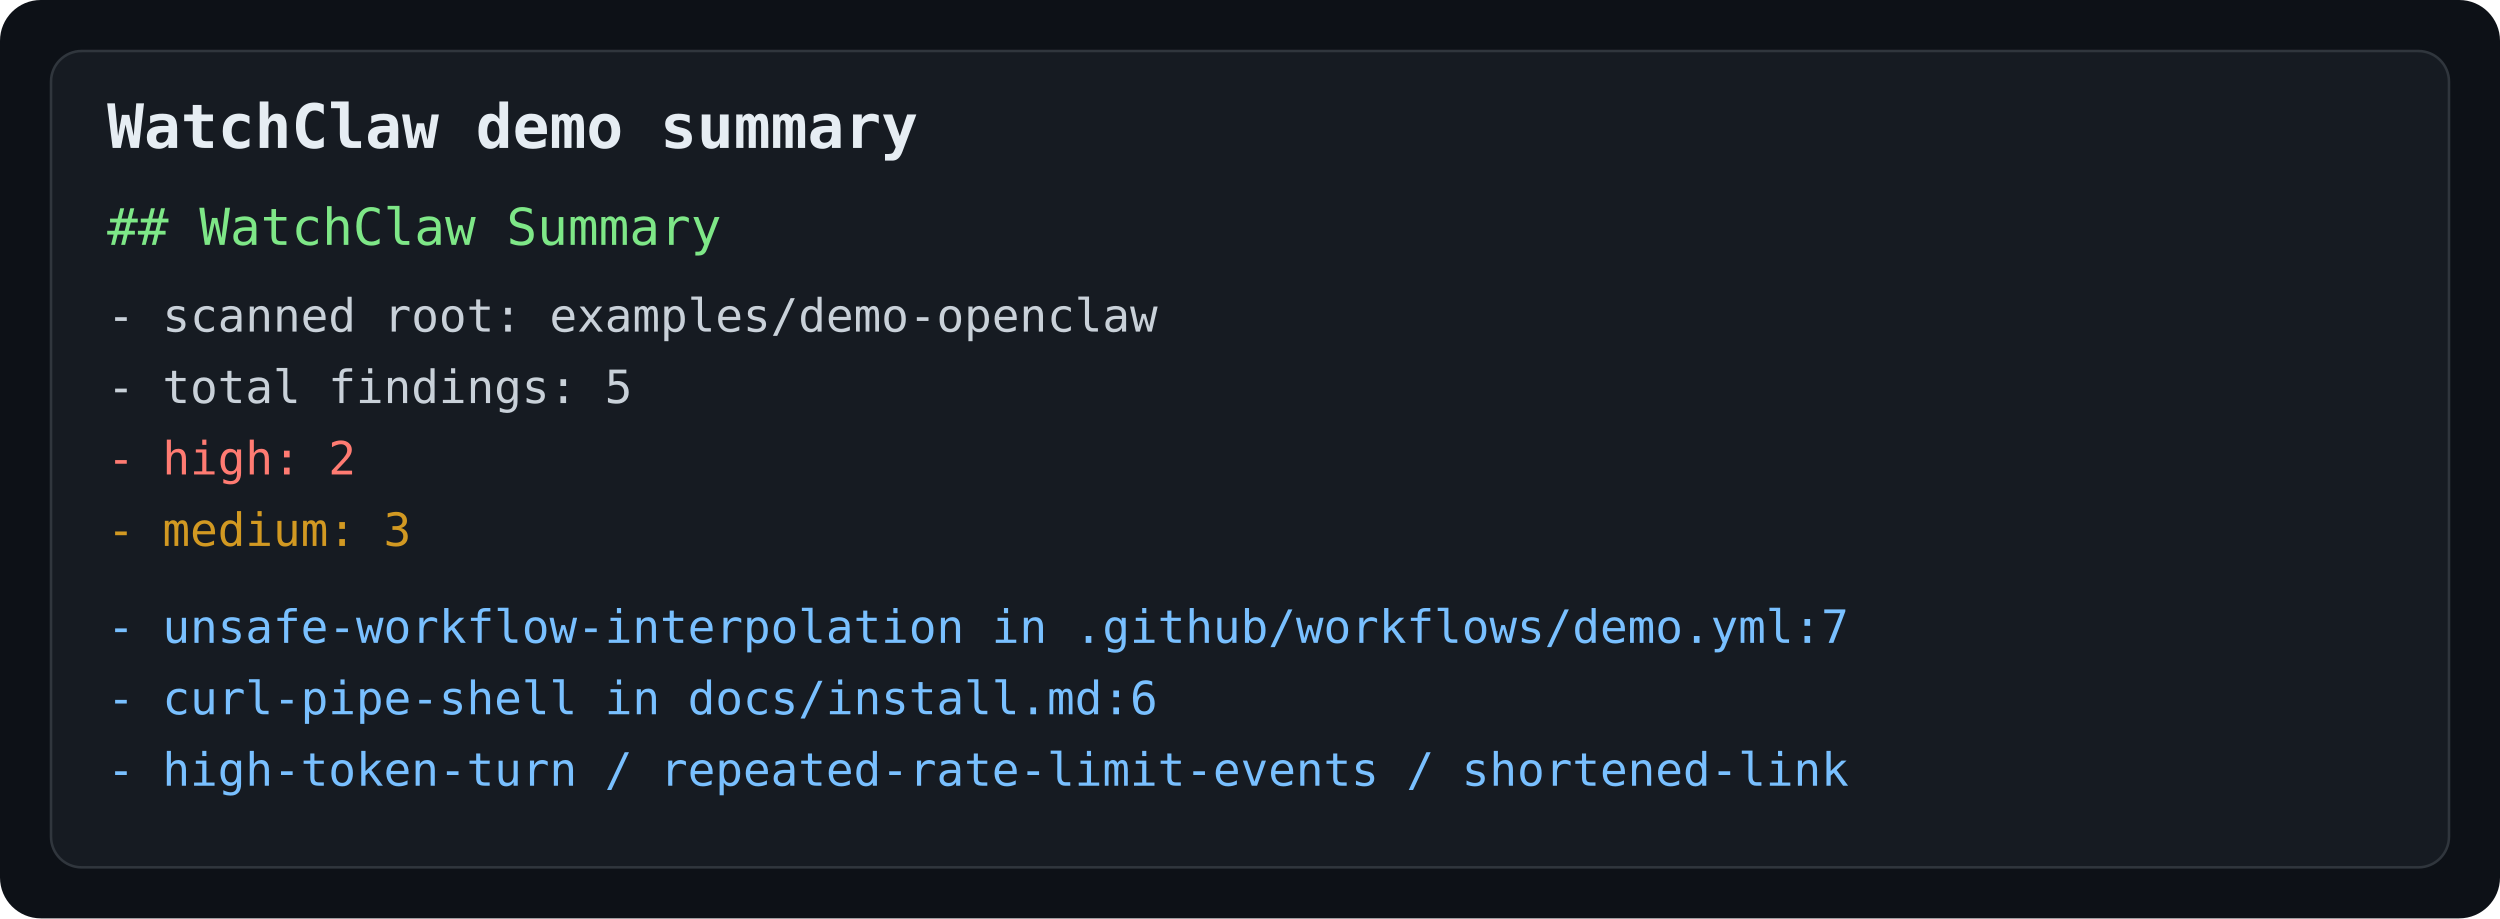
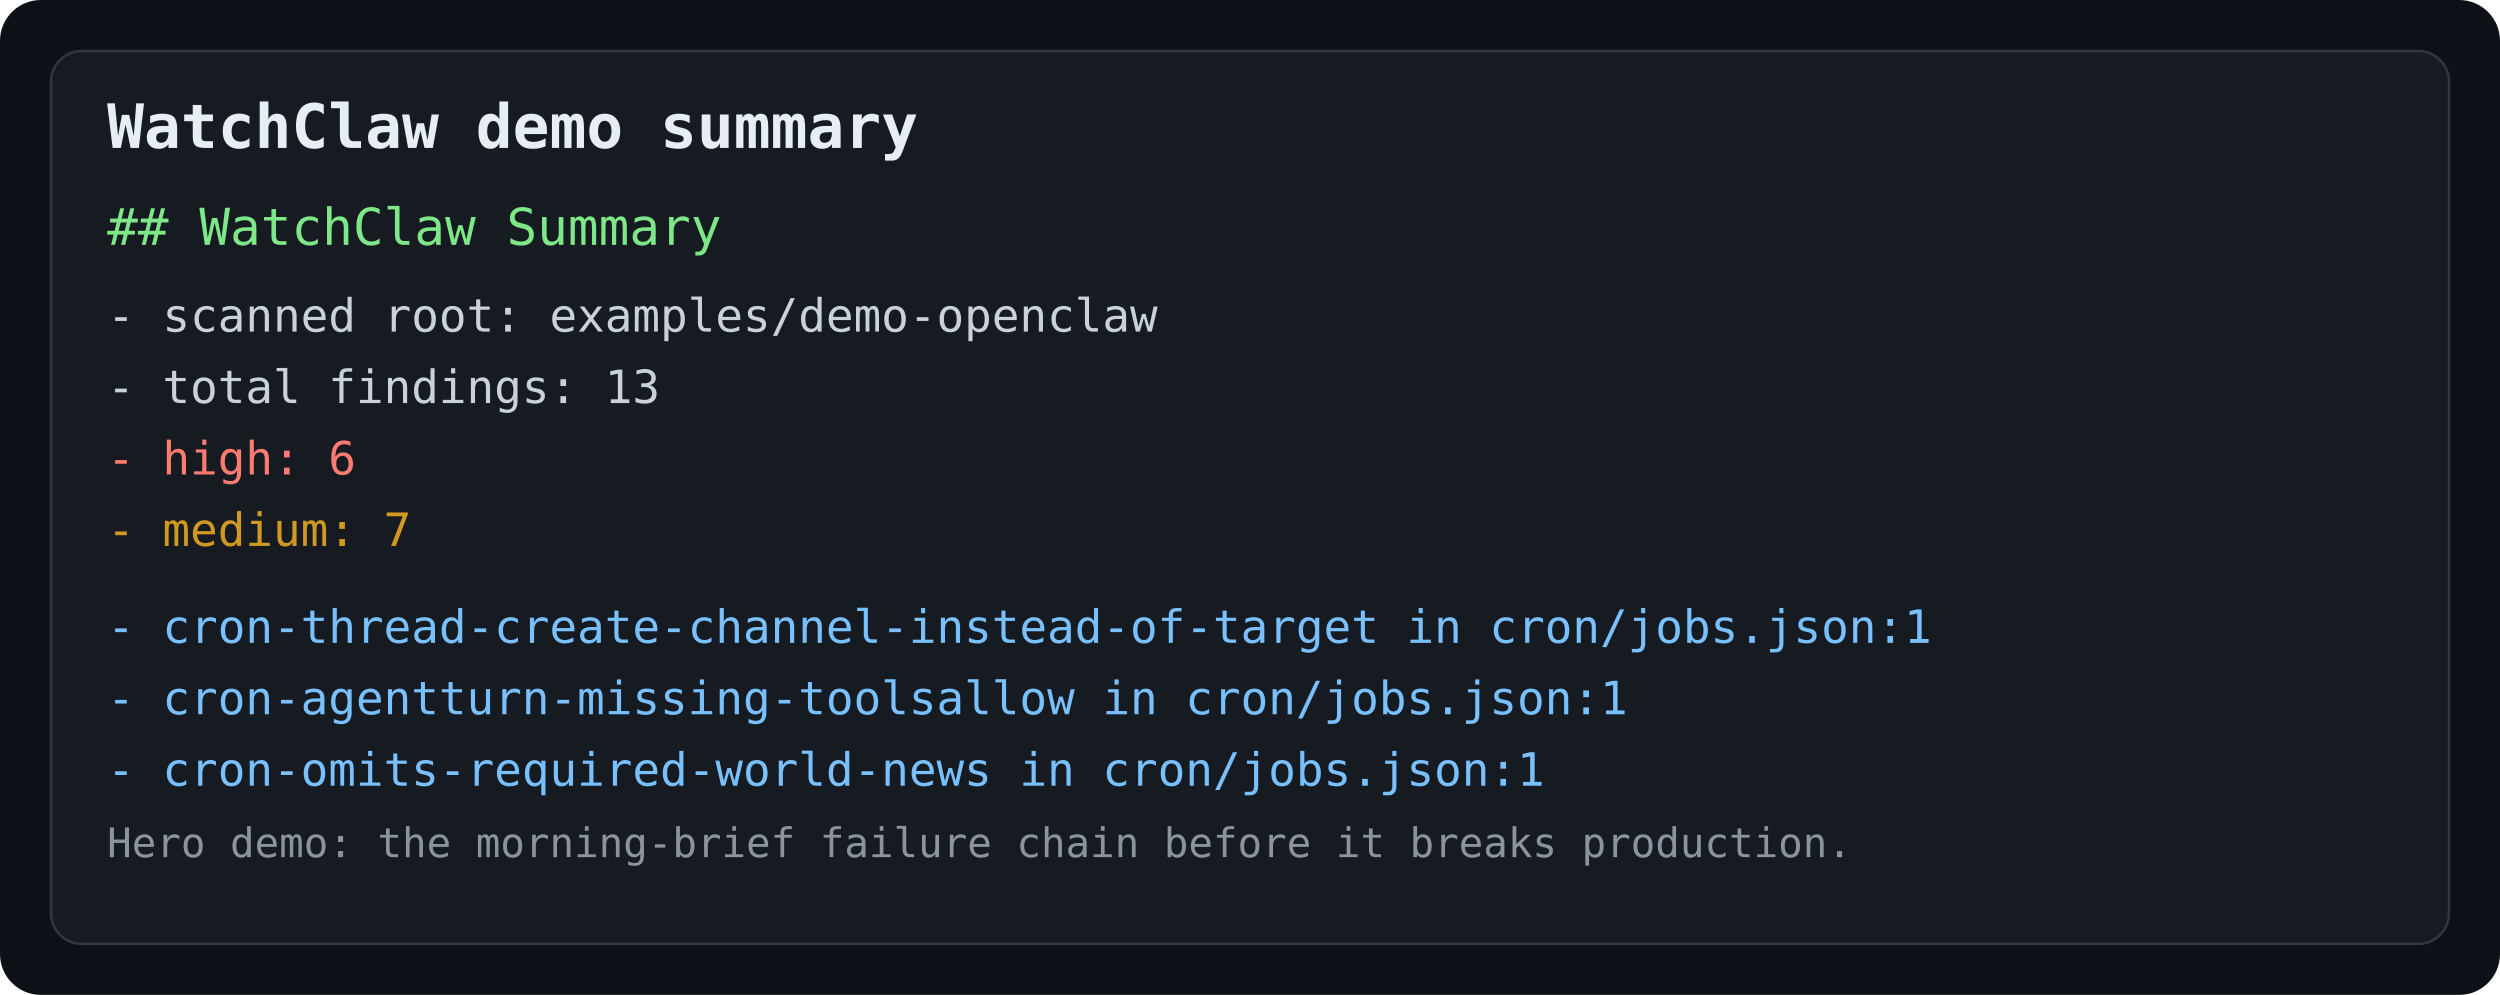
- <svg xmlns="http://www.w3.org/2000/svg" width="980" height="360" viewBox="0 0 980 360" role="img" aria-label="WatchClaw GitHub summary demo">
-   <rect width="980" height="360" fill="#0d1117" rx="16" />
-   <rect x="20" y="20" width="940" height="320" fill="#161b22" stroke="#30363d" rx="12" />
+ <svg xmlns="http://www.w3.org/2000/svg" width="980" height="390" viewBox="0 0 980 390" role="img" aria-label="WatchClaw GitHub summary demo">
+   <rect width="980" height="390" fill="#0d1117" rx="16" />
+   <rect x="20" y="20" width="940" height="350" fill="#161b22" stroke="#30363d" rx="12" />
  <text x="42" y="58" fill="#e6edf3" font-family="ui-monospace, SFMono-Regular, Menlo, Consolas, monospace" font-size="24" font-weight="700">WatchClaw demo summary</text>
  <text x="42" y="96" fill="#7ee787" font-family="ui-monospace, SFMono-Regular, Menlo, Consolas, monospace" font-size="20">## WatchClaw Summary</text>
  <text x="42" y="130" fill="#c9d1d9" font-family="ui-monospace, SFMono-Regular, Menlo, Consolas, monospace" font-size="18">- scanned root: examples/demo-openclaw</text>
-   <text x="42" y="158" fill="#c9d1d9" font-family="ui-monospace, SFMono-Regular, Menlo, Consolas, monospace" font-size="18">- total findings: 5</text>
-   <text x="42" y="186" fill="#ff7b72" font-family="ui-monospace, SFMono-Regular, Menlo, Consolas, monospace" font-size="18">- high: 2</text>
-   <text x="42" y="214" fill="#d29922" font-family="ui-monospace, SFMono-Regular, Menlo, Consolas, monospace" font-size="18">- medium: 3</text>
-   <text x="42" y="252" fill="#79c0ff" font-family="ui-monospace, SFMono-Regular, Menlo, Consolas, monospace" font-size="18">- unsafe-workflow-interpolation in .github/workflows/demo.yml:7</text>
-   <text x="42" y="280" fill="#79c0ff" font-family="ui-monospace, SFMono-Regular, Menlo, Consolas, monospace" font-size="18">- curl-pipe-shell in docs/install.md:6</text>
-   <text x="42" y="308" fill="#79c0ff" font-family="ui-monospace, SFMono-Regular, Menlo, Consolas, monospace" font-size="18">- high-token-turn / repeated-rate-limit-events / shortened-link</text>
+   <text x="42" y="158" fill="#c9d1d9" font-family="ui-monospace, SFMono-Regular, Menlo, Consolas, monospace" font-size="18">- total findings: 13</text>
+   <text x="42" y="186" fill="#ff7b72" font-family="ui-monospace, SFMono-Regular, Menlo, Consolas, monospace" font-size="18">- high: 6</text>
+   <text x="42" y="214" fill="#d29922" font-family="ui-monospace, SFMono-Regular, Menlo, Consolas, monospace" font-size="18">- medium: 7</text>
+   <text x="42" y="252" fill="#79c0ff" font-family="ui-monospace, SFMono-Regular, Menlo, Consolas, monospace" font-size="18">- cron-thread-create-channel-instead-of-target in cron/jobs.json:1</text>
+   <text x="42" y="280" fill="#79c0ff" font-family="ui-monospace, SFMono-Regular, Menlo, Consolas, monospace" font-size="18">- cron-agentturn-missing-toolsallow in cron/jobs.json:1</text>
+   <text x="42" y="308" fill="#79c0ff" font-family="ui-monospace, SFMono-Regular, Menlo, Consolas, monospace" font-size="18">- cron-omits-required-world-news in cron/jobs.json:1</text>
+   <text x="42" y="336" fill="#8b949e" font-family="ui-monospace, SFMono-Regular, Menlo, Consolas, monospace" font-size="16">Hero demo: the morning-brief failure chain before it breaks production.</text>
</svg>
